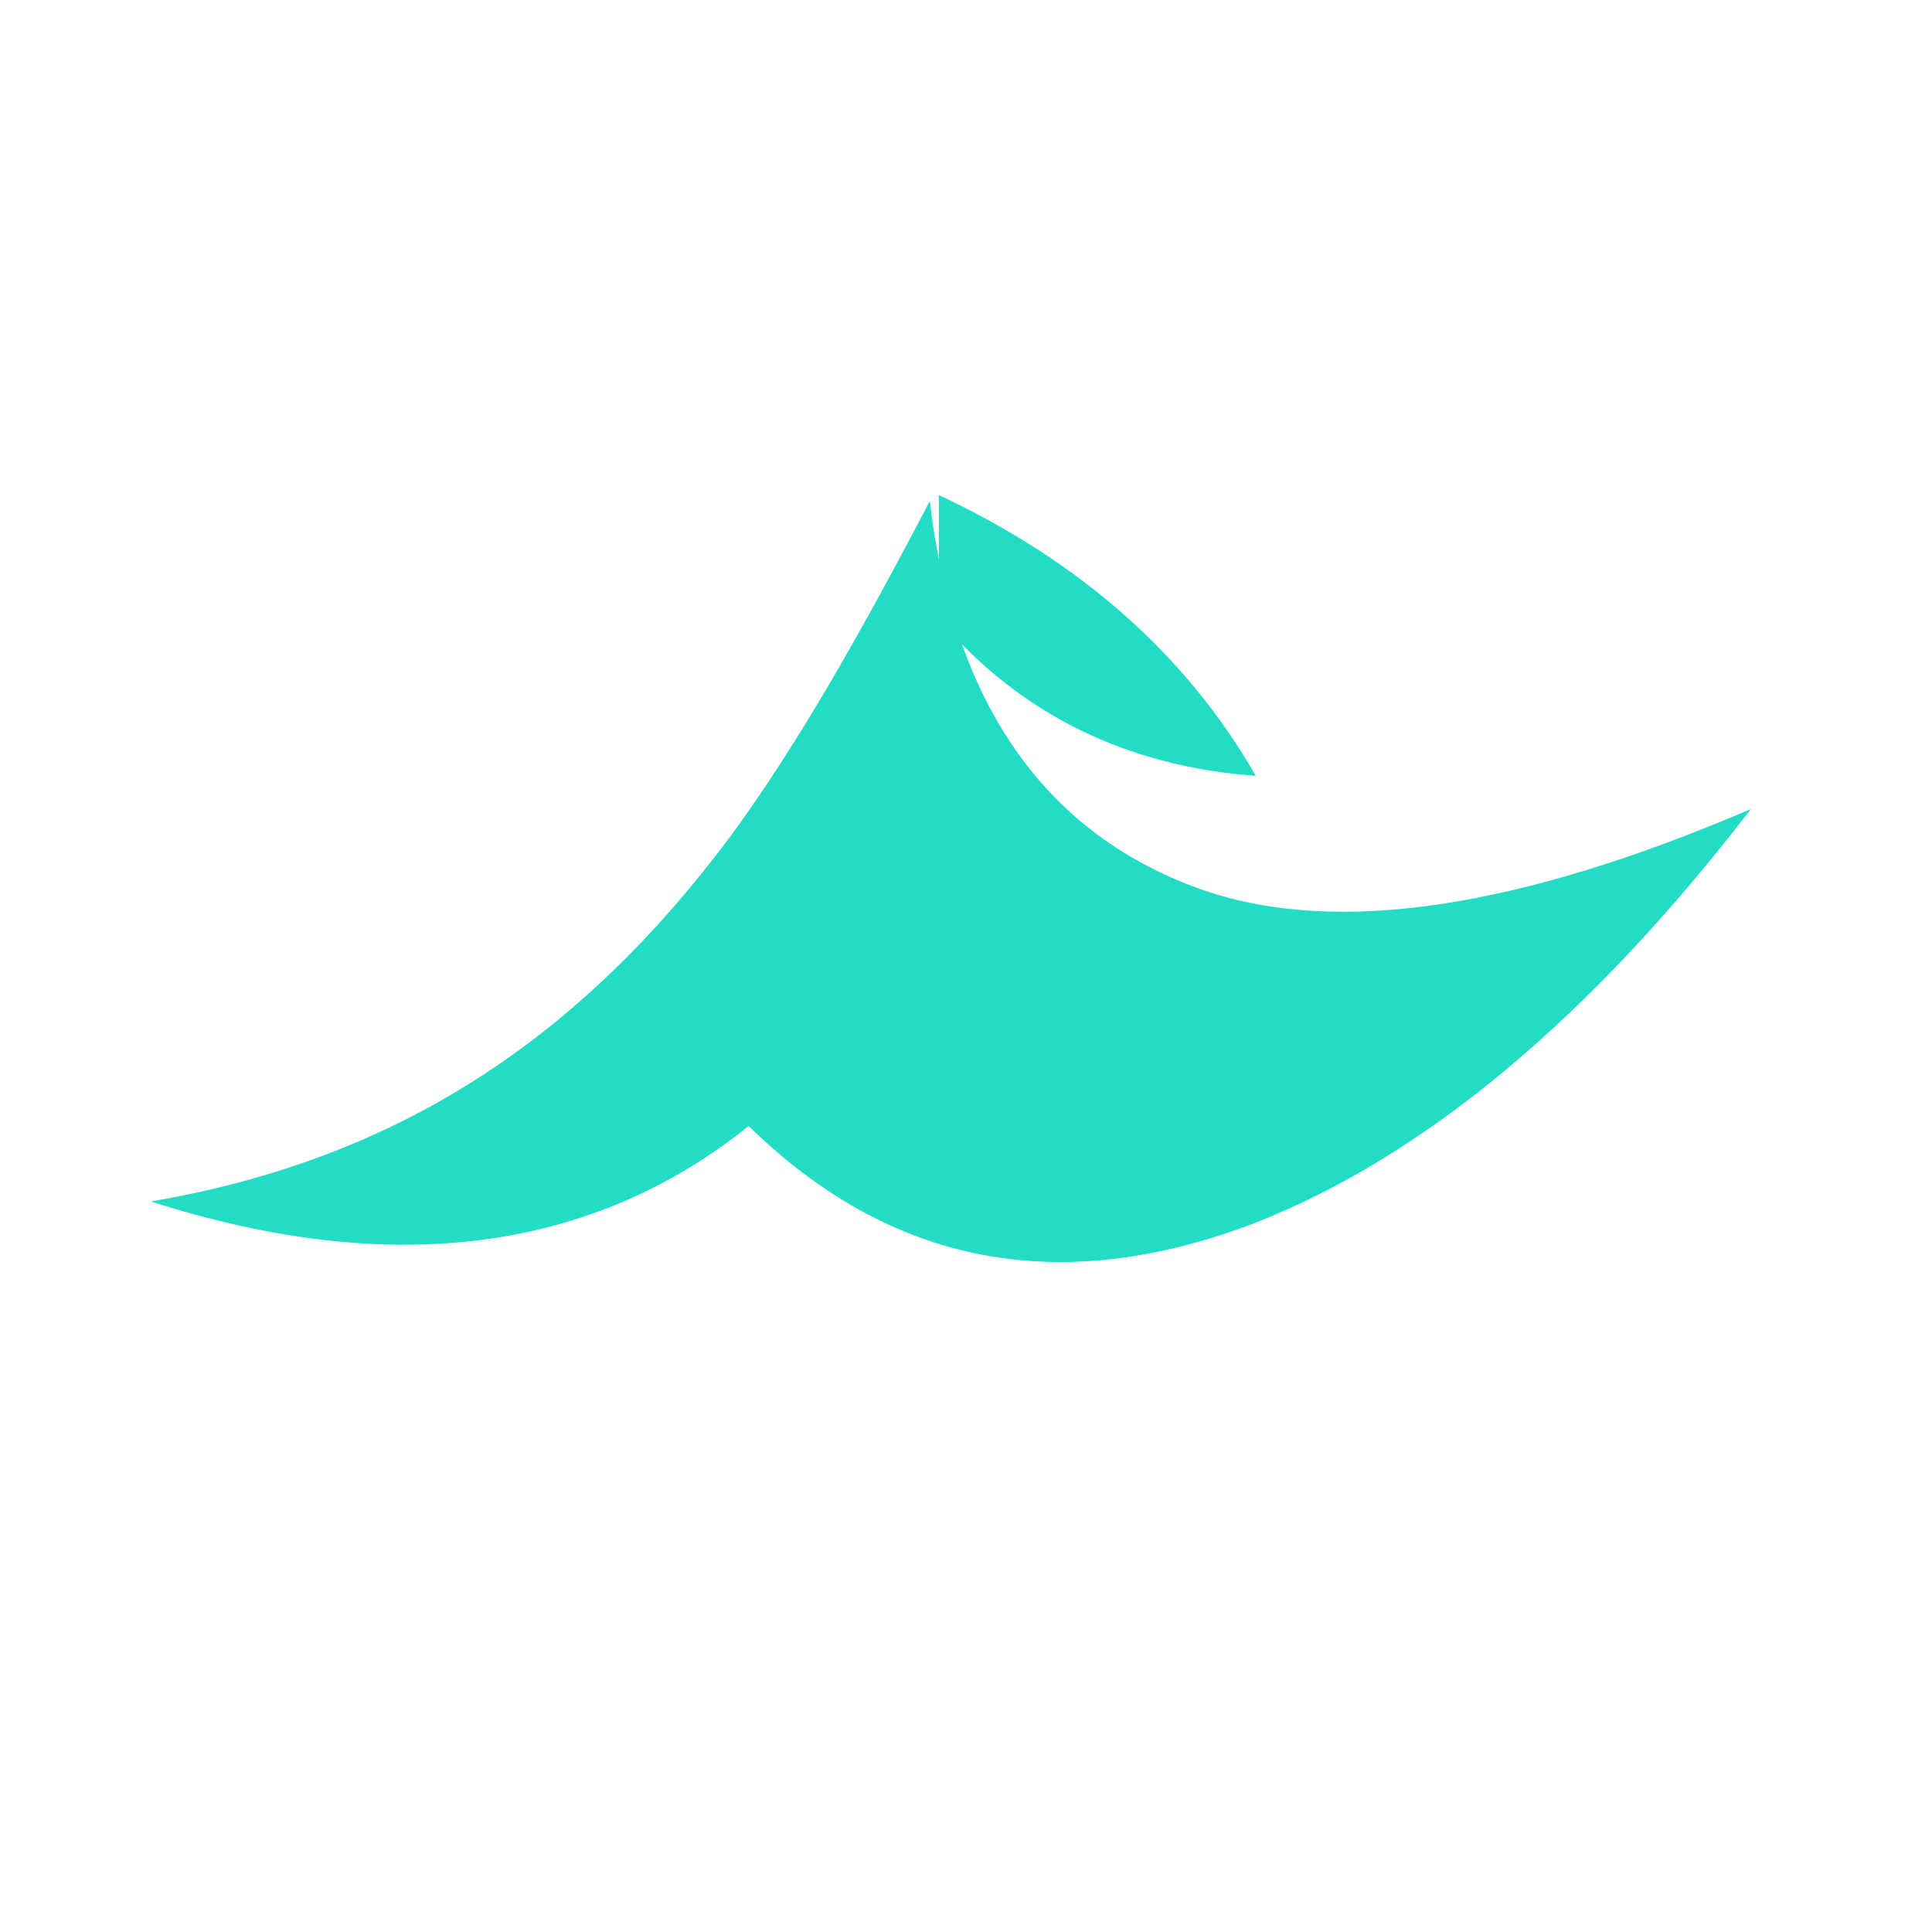
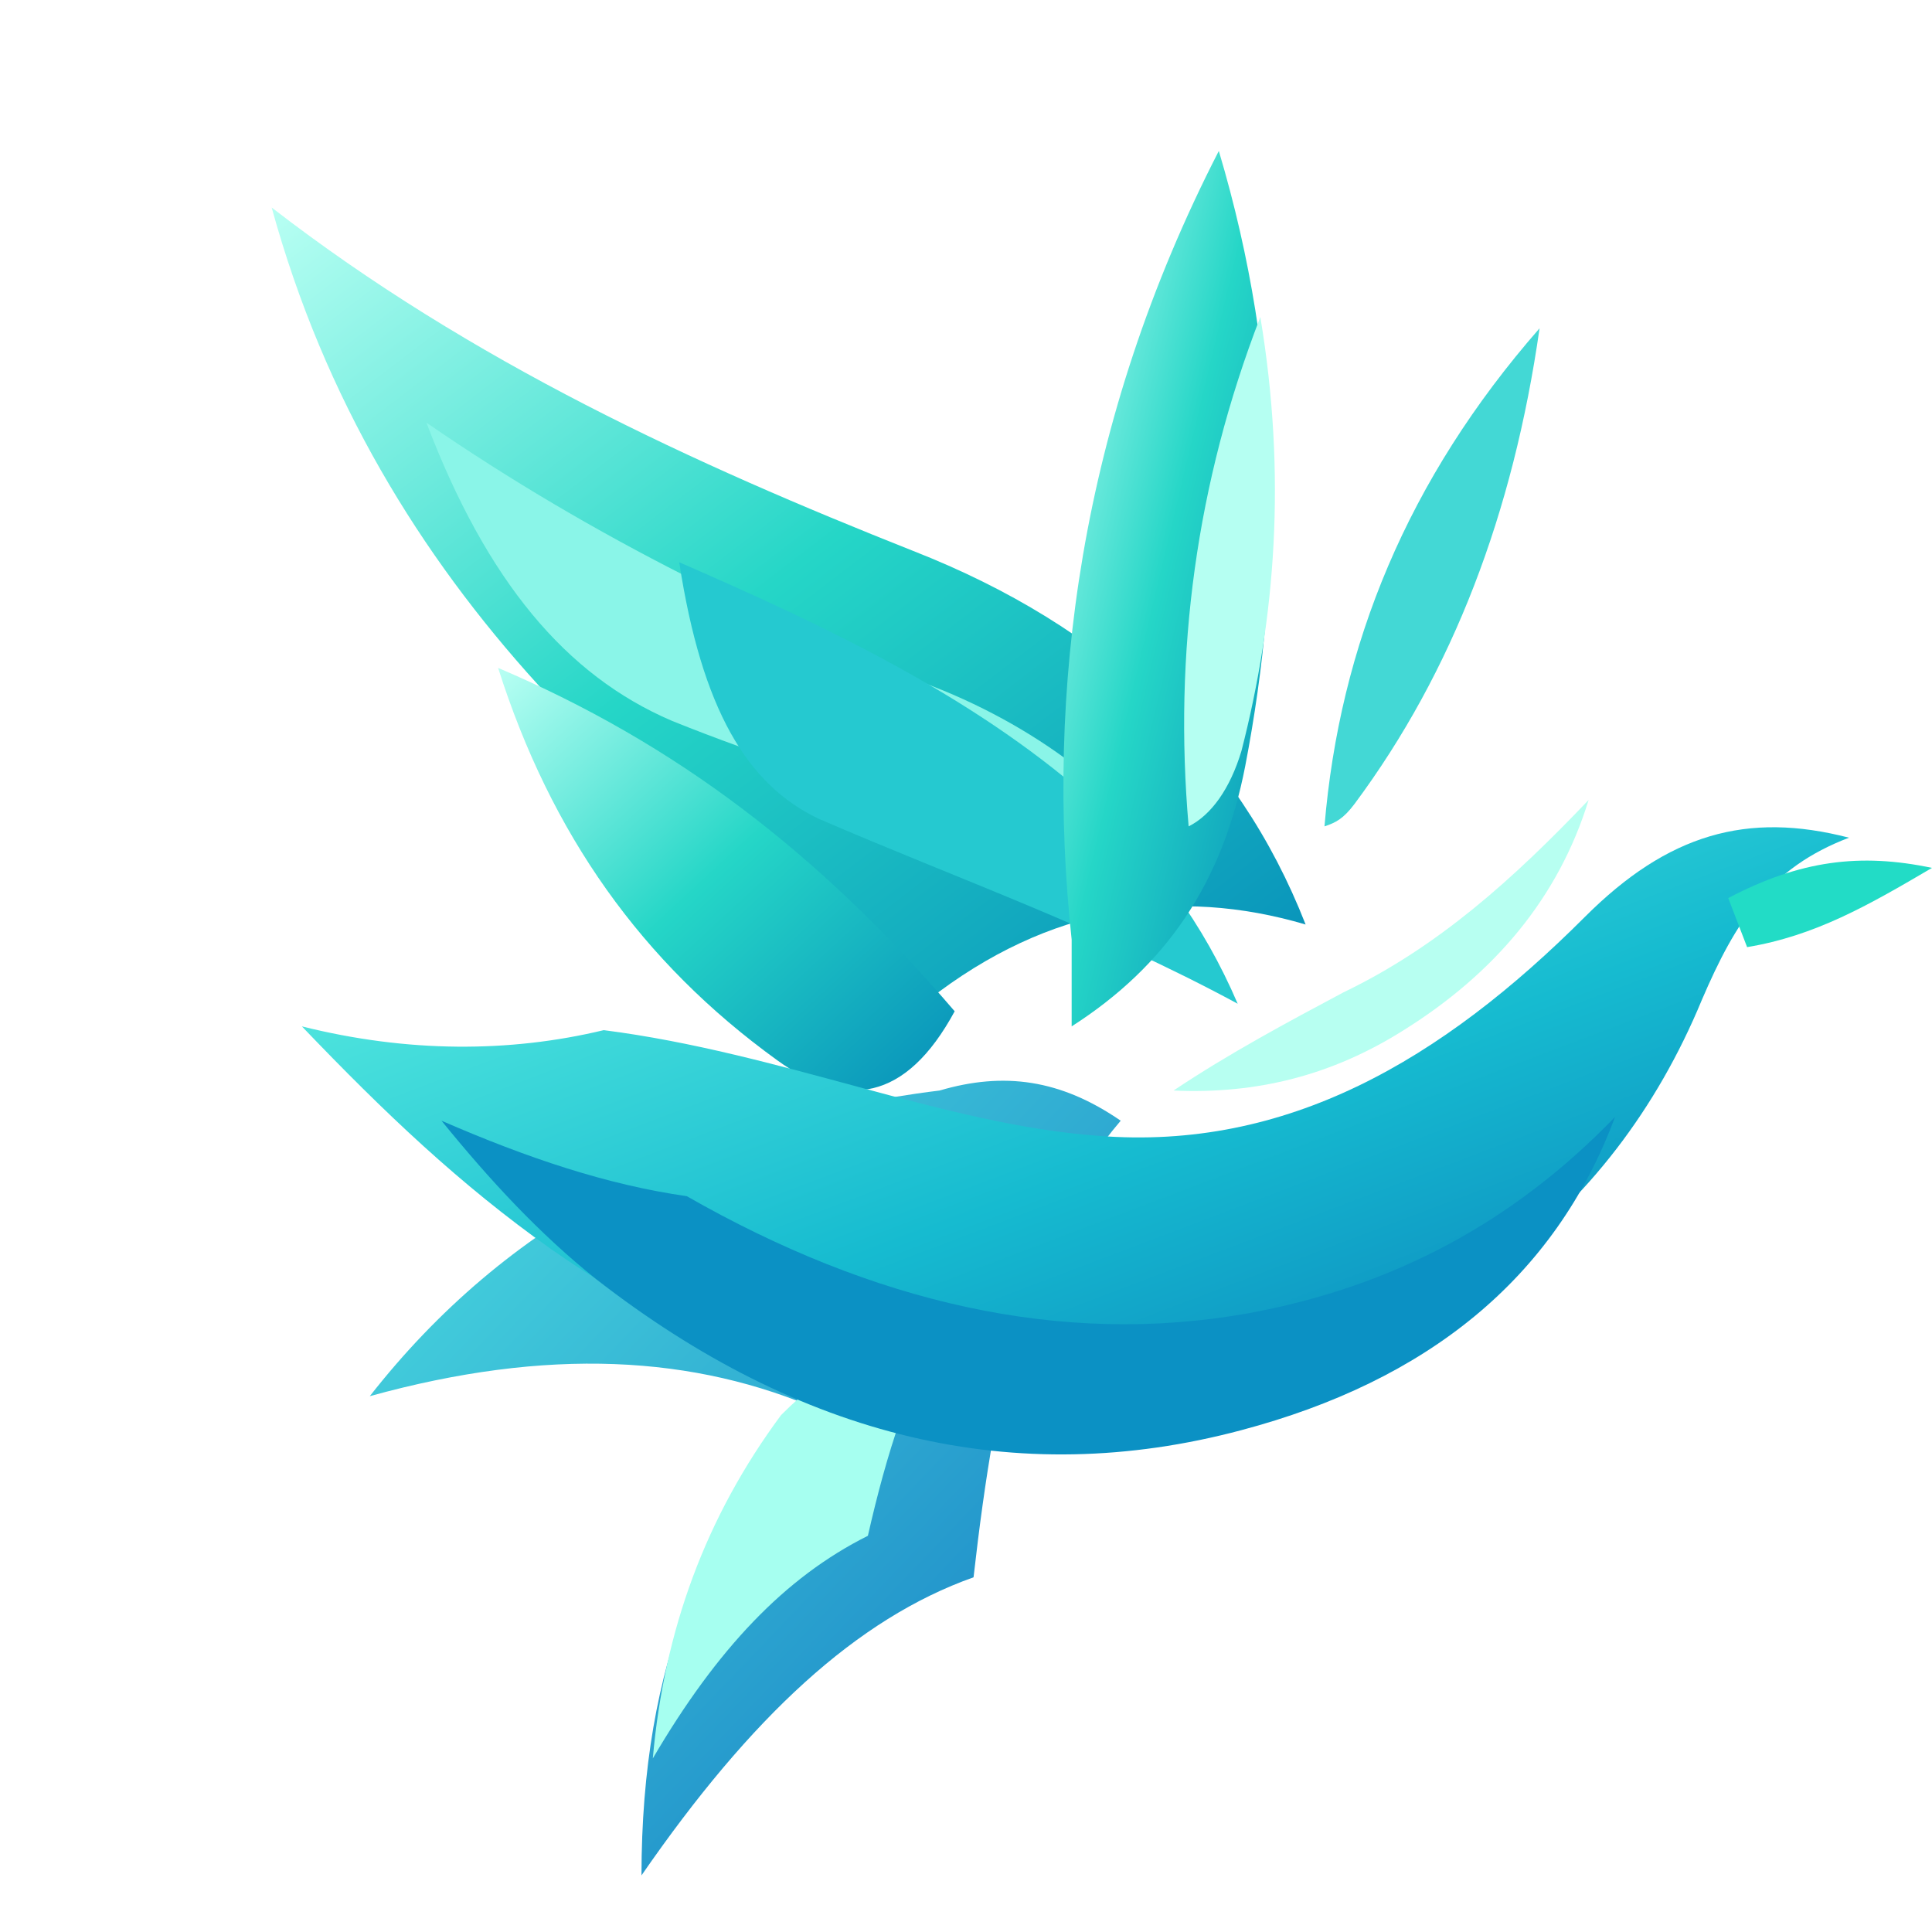
- <svg xmlns="http://www.w3.org/2000/svg" viewBox="0 0 64 64" role="img" aria-label="FREEDOM bird mark">
-   <path fill="#22DCC6" d="M5 39.8c8.2-1.4 14.2-5.4 19.2-12.1 2.2-3 4.3-6.7 6.6-11.1.8 6.8 3.9 11.1 9.1 12.9 4.4 1.5 10.4.6 18.1-2.7-5.3 6.9-10.8 11.5-16.4 13.7-6.5 2.5-12.1 1.4-16.8-3.2-5.1 4.1-11.7 5.1-19.8 2.5Z" />
-   <path fill="#22DCC6" d="M31.1 16.4c4.7 2.2 8.2 5.3 10.5 9.3-4.2-.3-7.8-2-10.5-5.2v-4.1Z" />
+ <svg xmlns="http://www.w3.org/2000/svg" viewBox="0 0 512 512" role="img" aria-label="FREEDOM flying bird mark">
+   <defs>
+     <linearGradient id="wing" x1="0" y1="0" x2="1" y2="1">
+       <stop stop-color="#B8FFF3" />
+       <stop offset=".48" stop-color="#25D6C7" />
+       <stop offset="1" stop-color="#078FBA" />
+     </linearGradient>
+     <linearGradient id="body" x1="0" y1="0" x2="1" y2="1">
+       <stop stop-color="#65F5E3" />
+       <stop offset=".55" stop-color="#16BBD0" />
+       <stop offset="1" stop-color="#0875B8" />
+     </linearGradient>
+     <linearGradient id="tail" x1="0" y1="0" x2="1" y2="1">
+       <stop stop-color="#4CDDE0" />
+       <stop offset="1" stop-color="#147BC4" />
+     </linearGradient>
+   </defs>
+   <path fill="url(#wing)" d="M246 265C174 220 100 157 72 55c53 41 112 68 170 91 51 20 86 53 104 99-34-10-68-5-100 20Z" />
+   <path fill="#8AF5E8" d="M113 112c45 31 91 53 137 71 29 12 52 31 67 55-45-18-92-28-139-47-28-12-49-37-65-79Z" />
+   <path fill="#25C9D0" d="M180 149c39 17 77 35 108 62 18 16 31 34 40 55-37-20-74-33-111-49-19-9-31-29-37-68Z" />
+   <path fill="url(#wing)" d="M284 249c-7-65 2-137 39-209 17 57 17 111 7 163-6 31-21 53-46 69Z" />
+   <path fill="#B5FFF2" d="M315 219c-4-46 2-91 19-135 7 42 4 80-5 115-3 10-8 17-14 20Z" />
+   <path fill="#43D8D5" d="M351 219c4-48 22-92 57-132-7 49-23 91-49 126-3 4-5 5-8 6Z" />
+   <path fill="url(#wing)" d="M253 268c-36-42-74-71-121-91 14 44 38 78 74 104 18 13 34 11 47-13Z" />
+   <path fill="url(#tail)" d="M249 289c-65 8-115 35-151 81 47-13 86-11 120 4-31 26-48 67-48 123 29-42 57-68 88-79 6-53 15-93 39-121-16-11-31-13-48-8Z" />
+   <path fill="#A6FFF0" d="M207 375c-20 27-31 57-34 91 17-29 35-48 57-59 5-22 11-41 21-58-16 4-31 13-44 26Z" />
+   <path fill="url(#body)" d="M160 273c47 6 90 25 131 28 50 4 91-20 129-58 22-22 43-28 70-21-21 8-30 22-39 43-24 58-73 95-143 105-58 9-112-4-162-39-24-17-44-36-66-59 28 7 55 7 80 1Z" />
+   <path fill="#0B91C4" d="M182 317c49 28 99 40 149 31 38-7 70-24 97-52-16 43-50 70-99 83-60 16-117 2-171-40-15-12-28-26-41-42 23 10 44 17 65 20Z" />
+   <path fill="#B7FFF1" d="M356 263c25-12 45-30 65-51-8 26-25 46-49 61-19 12-39 17-61 16 15-10 30-18 45-26Z" />
+   <path fill="#22DCC6" d="M458 238c19-10 35-12 54-8-17 10-31 18-49 21Z" />
</svg>
